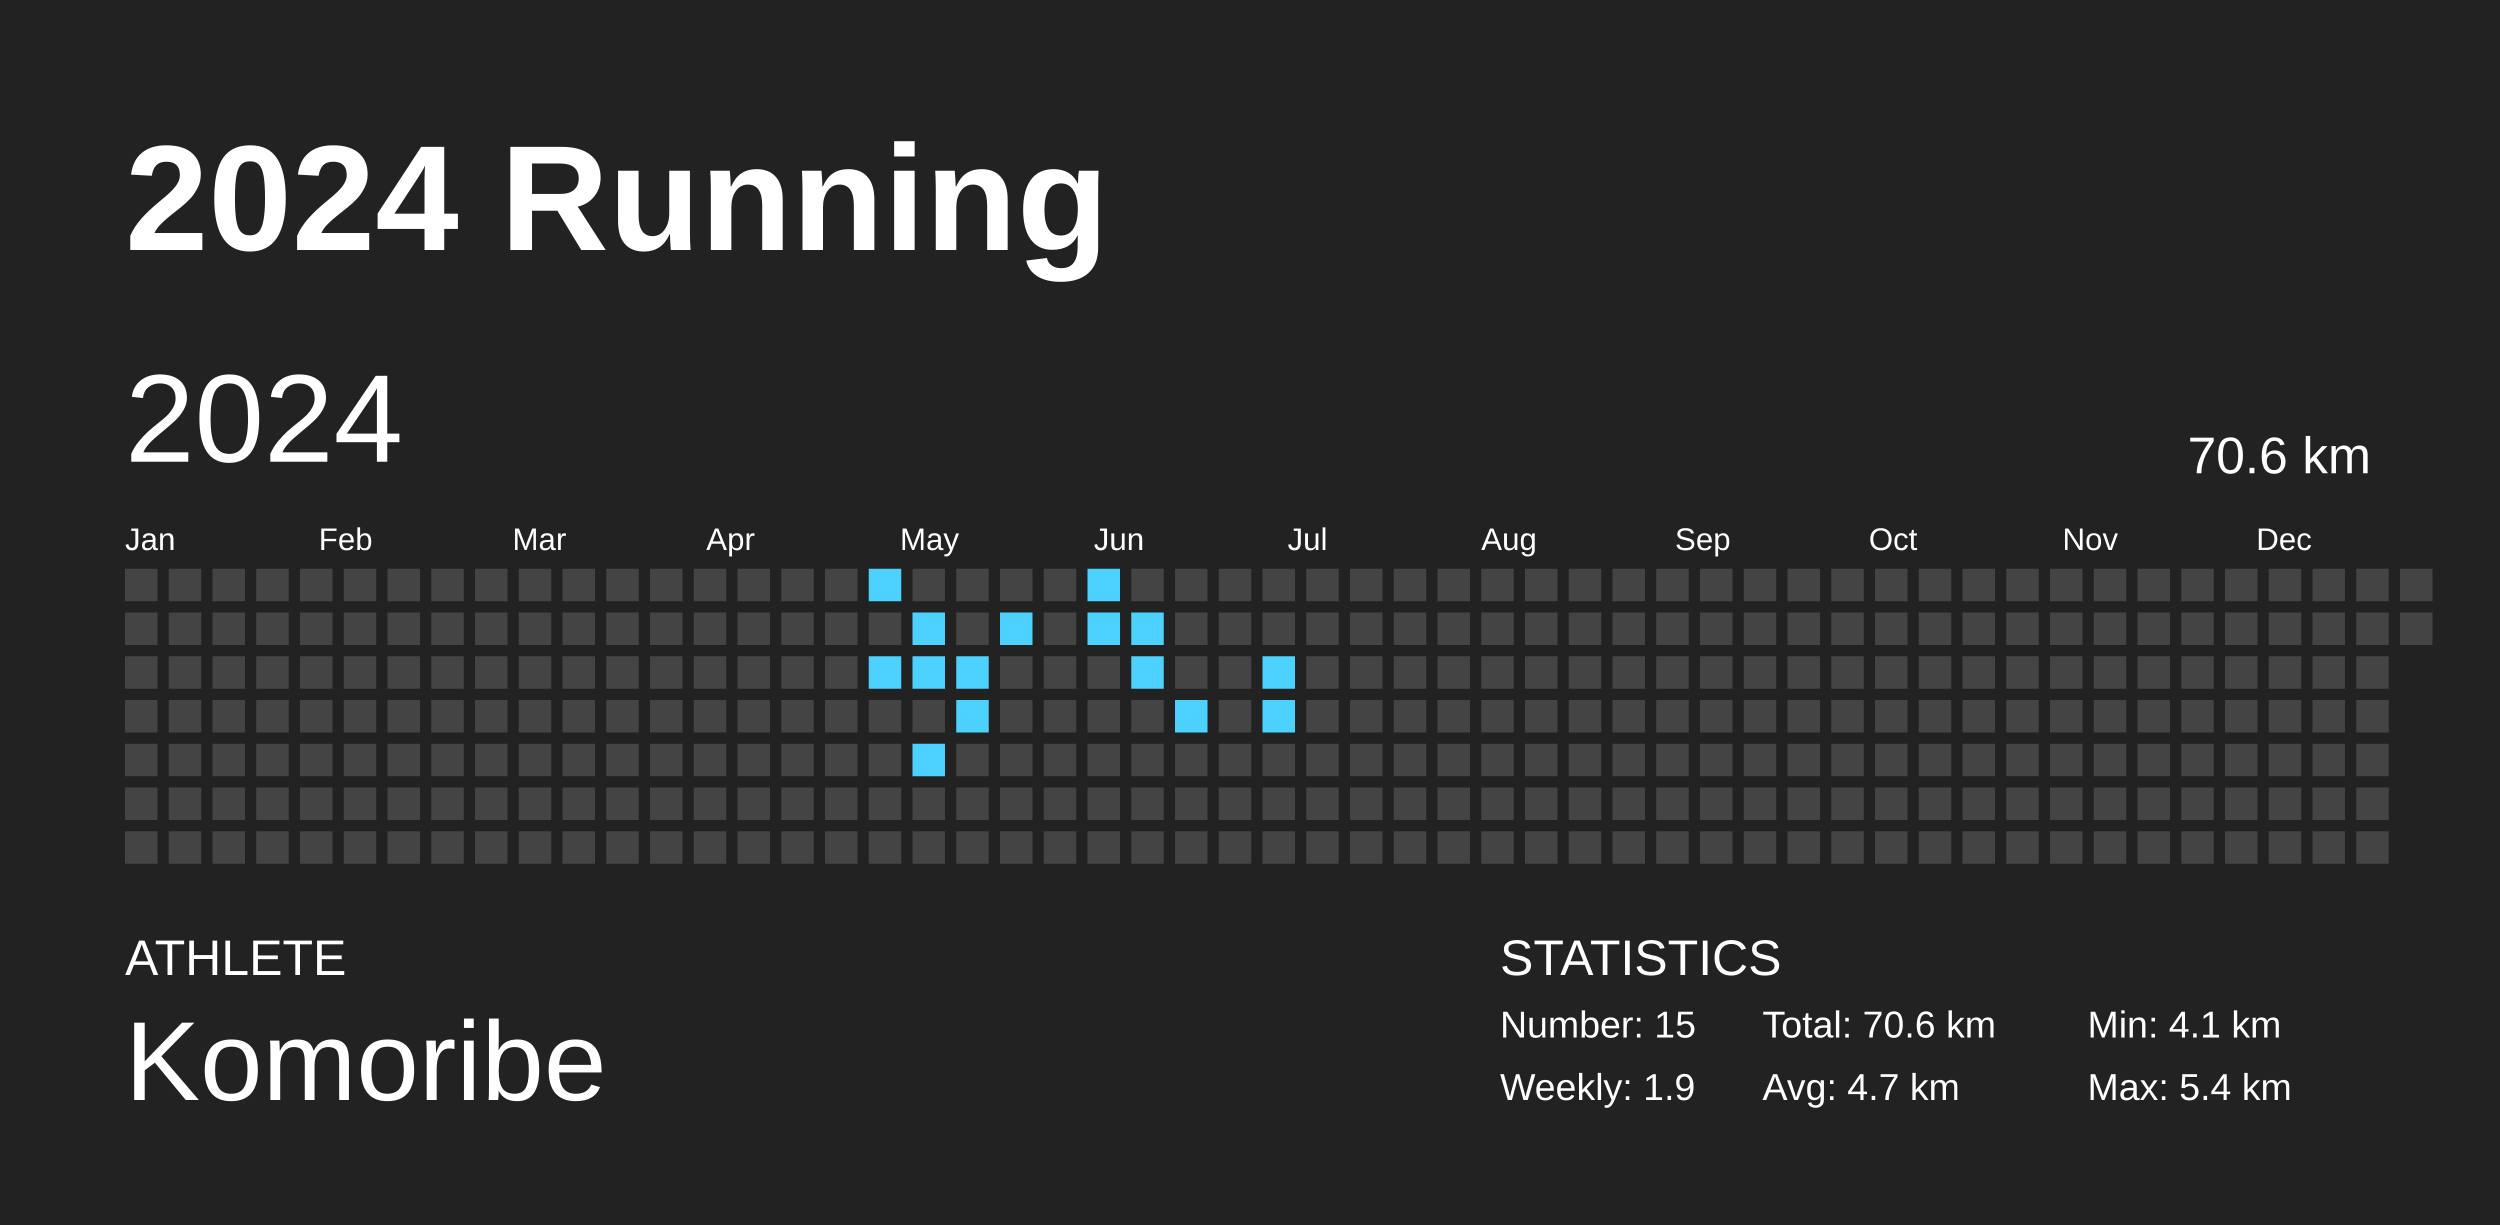
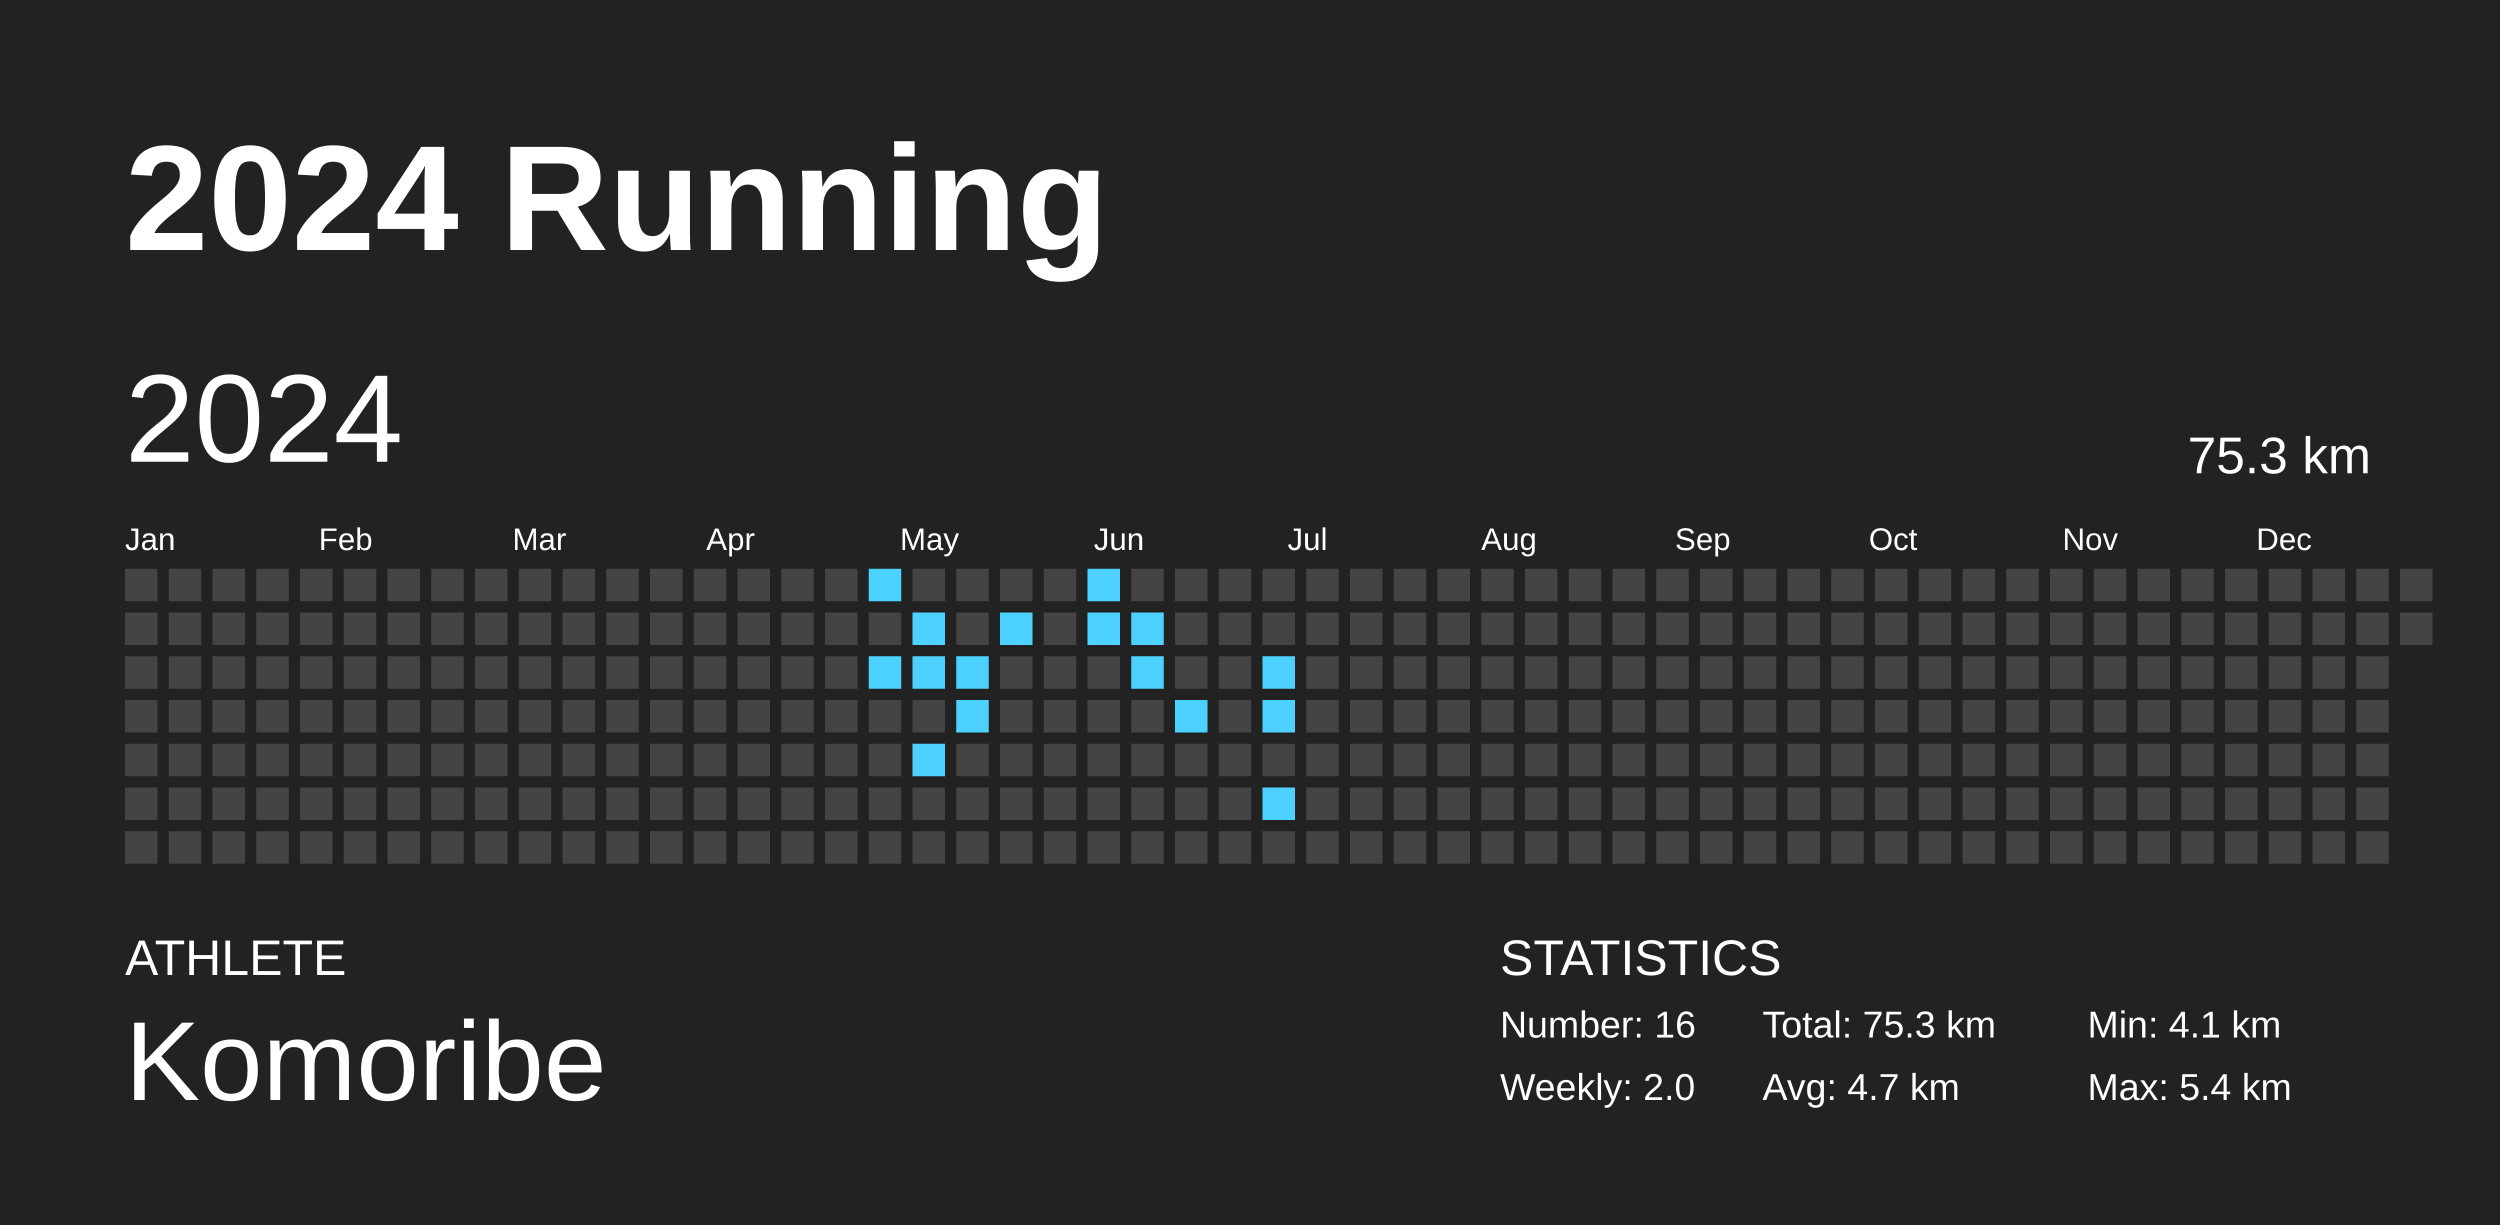
<svg xmlns="http://www.w3.org/2000/svg" baseProfile="full" height="98mm" version="1.1" viewBox="0,0,200,98" width="200mm">
  <defs />
  <rect fill="#222222" height="98" width="200" x="0" y="0" />
  <text fill="#FFFFFF" style="font-size:12px; font-family:Arial; font-weight:bold;" x="10" y="20">2024 Running</text>
  <text fill="#FFFFFF" style="font-size:4px; font-family:Arial" x="10" y="78">ATHLETE</text>
  <text fill="#FFFFFF" style="font-size:9px; font-family:Arial" x="10" y="88">Komoribe</text>
  <text fill="#FFFFFF" style="font-size:4px; font-family:Arial" x="120" y="78">STATISTICS</text>
-   <text fill="#FFFFFF" style="font-size:3px; font-family:Arial" x="120" y="83">Number: 15</text>
-   <text fill="#FFFFFF" style="font-size:3px; font-family:Arial" x="120" y="88">Weekly: 1.9</text>
-   <text fill="#FFFFFF" style="font-size:3px; font-family:Arial" x="141" y="83">Total: 70.6 km</text>
+   <text fill="#FFFFFF" style="font-size:3px; font-family:Arial" x="120" y="83">Number: 16</text>
+   <text fill="#FFFFFF" style="font-size:3px; font-family:Arial" x="120" y="88">Weekly: 2.0</text>
+   <text fill="#FFFFFF" style="font-size:3px; font-family:Arial" x="141" y="83">Total: 75.3 km</text>
  <text fill="#FFFFFF" style="font-size:3px; font-family:Arial" x="141" y="88">Avg: 4.7 km</text>
  <text fill="#FFFFFF" style="font-size:3px; font-family:Arial" x="167" y="83">Min: 4.1 km</text>
  <text fill="#FFFFFF" style="font-size:3px; font-family:Arial" x="167" y="88">Max: 5.4 km</text>
  <text dominant-baseline="hanging" fill="#FFFFFF" style="font-size:10.0px; font-family:Arial;" x="10" y="30">2024</text>
-   <text dominant-baseline="hanging" fill="#FFFFFF" style="font-size:4.125px; font-family:Arial;" x="175" y="35">70.6 km</text>
+   <text dominant-baseline="hanging" fill="#FFFFFF" style="font-size:4.125px; font-family:Arial;" x="175" y="35">75.3 km</text>
  <text fill="#FFFFFF" style="font-size:2.5px; font-family:Arial" x="10.0" y="44">Jan</text>
  <text fill="#FFFFFF" style="font-size:2.5px; font-family:Arial" x="25.5" y="44">Feb</text>
  <text fill="#FFFFFF" style="font-size:2.5px; font-family:Arial" x="41.0" y="44">Mar</text>
  <text fill="#FFFFFF" style="font-size:2.5px; font-family:Arial" x="56.5" y="44">Apr</text>
  <text fill="#FFFFFF" style="font-size:2.5px; font-family:Arial" x="72.0" y="44">May</text>
  <text fill="#FFFFFF" style="font-size:2.5px; font-family:Arial" x="87.5" y="44">Jun</text>
  <text fill="#FFFFFF" style="font-size:2.5px; font-family:Arial" x="103.0" y="44">Jul</text>
  <text fill="#FFFFFF" style="font-size:2.5px; font-family:Arial" x="118.5" y="44">Aug</text>
  <text fill="#FFFFFF" style="font-size:2.5px; font-family:Arial" x="134.0" y="44">Sep</text>
  <text fill="#FFFFFF" style="font-size:2.5px; font-family:Arial" x="149.5" y="44">Oct</text>
  <text fill="#FFFFFF" style="font-size:2.5px; font-family:Arial" x="165.0" y="44">Nov</text>
  <text fill="#FFFFFF" style="font-size:2.5px; font-family:Arial" x="180.5" y="44">Dec</text>
  <rect fill="#444444" height="2.6" width="2.6" x="10.0" y="45.5" />
  <rect fill="#444444" height="2.6" width="2.6" x="10.0" y="49.0" />
  <rect fill="#444444" height="2.6" width="2.6" x="10.0" y="52.5" />
  <rect fill="#444444" height="2.6" width="2.6" x="10.0" y="56.0" />
  <rect fill="#444444" height="2.6" width="2.6" x="10.0" y="59.5" />
  <rect fill="#444444" height="2.6" width="2.6" x="10.0" y="63.0" />
  <rect fill="#444444" height="2.6" width="2.6" x="10.0" y="66.5" />
  <rect fill="#444444" height="2.6" width="2.6" x="13.5" y="45.5" />
  <rect fill="#444444" height="2.6" width="2.6" x="13.5" y="49.0" />
  <rect fill="#444444" height="2.6" width="2.6" x="13.5" y="52.5" />
  <rect fill="#444444" height="2.6" width="2.6" x="13.5" y="56.0" />
  <rect fill="#444444" height="2.6" width="2.6" x="13.5" y="59.5" />
  <rect fill="#444444" height="2.6" width="2.6" x="13.5" y="63.0" />
  <rect fill="#444444" height="2.6" width="2.6" x="13.5" y="66.5" />
  <rect fill="#444444" height="2.6" width="2.6" x="17.0" y="45.5" />
  <rect fill="#444444" height="2.6" width="2.6" x="17.0" y="49.0" />
  <rect fill="#444444" height="2.6" width="2.6" x="17.0" y="52.5" />
  <rect fill="#444444" height="2.6" width="2.6" x="17.0" y="56.0" />
  <rect fill="#444444" height="2.6" width="2.6" x="17.0" y="59.5" />
  <rect fill="#444444" height="2.6" width="2.6" x="17.0" y="63.0" />
  <rect fill="#444444" height="2.6" width="2.6" x="17.0" y="66.5" />
  <rect fill="#444444" height="2.6" width="2.6" x="20.5" y="45.5" />
  <rect fill="#444444" height="2.6" width="2.6" x="20.5" y="49.0" />
  <rect fill="#444444" height="2.6" width="2.6" x="20.5" y="52.5" />
  <rect fill="#444444" height="2.6" width="2.6" x="20.5" y="56.0" />
  <rect fill="#444444" height="2.6" width="2.6" x="20.5" y="59.5" />
  <rect fill="#444444" height="2.6" width="2.6" x="20.5" y="63.0" />
  <rect fill="#444444" height="2.6" width="2.6" x="20.5" y="66.5" />
  <rect fill="#444444" height="2.6" width="2.6" x="24.0" y="45.5" />
  <rect fill="#444444" height="2.6" width="2.6" x="24.0" y="49.0" />
  <rect fill="#444444" height="2.6" width="2.6" x="24.0" y="52.5" />
  <rect fill="#444444" height="2.6" width="2.6" x="24.0" y="56.0" />
  <rect fill="#444444" height="2.6" width="2.6" x="24.0" y="59.5" />
  <rect fill="#444444" height="2.6" width="2.6" x="24.0" y="63.0" />
  <rect fill="#444444" height="2.6" width="2.6" x="24.0" y="66.5" />
  <rect fill="#444444" height="2.6" width="2.6" x="27.5" y="45.5" />
  <rect fill="#444444" height="2.6" width="2.6" x="27.5" y="49.0" />
  <rect fill="#444444" height="2.6" width="2.6" x="27.5" y="52.5" />
  <rect fill="#444444" height="2.6" width="2.6" x="27.5" y="56.0" />
  <rect fill="#444444" height="2.6" width="2.6" x="27.5" y="59.5" />
  <rect fill="#444444" height="2.6" width="2.6" x="27.5" y="63.0" />
  <rect fill="#444444" height="2.6" width="2.6" x="27.5" y="66.5" />
  <rect fill="#444444" height="2.6" width="2.6" x="31.0" y="45.5" />
  <rect fill="#444444" height="2.6" width="2.6" x="31.0" y="49.0" />
  <rect fill="#444444" height="2.6" width="2.6" x="31.0" y="52.5" />
  <rect fill="#444444" height="2.6" width="2.6" x="31.0" y="56.0" />
  <rect fill="#444444" height="2.6" width="2.6" x="31.0" y="59.5" />
  <rect fill="#444444" height="2.6" width="2.6" x="31.0" y="63.0" />
  <rect fill="#444444" height="2.6" width="2.6" x="31.0" y="66.5" />
  <rect fill="#444444" height="2.6" width="2.6" x="34.5" y="45.5" />
  <rect fill="#444444" height="2.6" width="2.6" x="34.5" y="49.0" />
  <rect fill="#444444" height="2.6" width="2.6" x="34.5" y="52.5" />
  <rect fill="#444444" height="2.6" width="2.6" x="34.5" y="56.0" />
  <rect fill="#444444" height="2.6" width="2.6" x="34.5" y="59.5" />
  <rect fill="#444444" height="2.6" width="2.6" x="34.5" y="63.0" />
  <rect fill="#444444" height="2.6" width="2.6" x="34.5" y="66.5" />
  <rect fill="#444444" height="2.6" width="2.6" x="38.0" y="45.5" />
  <rect fill="#444444" height="2.6" width="2.6" x="38.0" y="49.0" />
  <rect fill="#444444" height="2.6" width="2.6" x="38.0" y="52.5" />
  <rect fill="#444444" height="2.6" width="2.6" x="38.0" y="56.0" />
  <rect fill="#444444" height="2.6" width="2.6" x="38.0" y="59.5" />
  <rect fill="#444444" height="2.6" width="2.6" x="38.0" y="63.0" />
  <rect fill="#444444" height="2.6" width="2.6" x="38.0" y="66.5" />
  <rect fill="#444444" height="2.6" width="2.6" x="41.5" y="45.5" />
  <rect fill="#444444" height="2.6" width="2.6" x="41.5" y="49.0" />
  <rect fill="#444444" height="2.6" width="2.6" x="41.5" y="52.5" />
  <rect fill="#444444" height="2.6" width="2.6" x="41.5" y="56.0" />
  <rect fill="#444444" height="2.6" width="2.6" x="41.5" y="59.5" />
  <rect fill="#444444" height="2.6" width="2.6" x="41.5" y="63.0" />
  <rect fill="#444444" height="2.6" width="2.6" x="41.5" y="66.5" />
  <rect fill="#444444" height="2.6" width="2.6" x="45.0" y="45.5" />
  <rect fill="#444444" height="2.6" width="2.6" x="45.0" y="49.0" />
  <rect fill="#444444" height="2.6" width="2.6" x="45.0" y="52.5" />
  <rect fill="#444444" height="2.6" width="2.6" x="45.0" y="56.0" />
  <rect fill="#444444" height="2.6" width="2.6" x="45.0" y="59.5" />
  <rect fill="#444444" height="2.6" width="2.6" x="45.0" y="63.0" />
  <rect fill="#444444" height="2.6" width="2.6" x="45.0" y="66.5" />
  <rect fill="#444444" height="2.6" width="2.6" x="48.5" y="45.5" />
  <rect fill="#444444" height="2.6" width="2.6" x="48.5" y="49.0" />
  <rect fill="#444444" height="2.6" width="2.6" x="48.5" y="52.5" />
  <rect fill="#444444" height="2.6" width="2.6" x="48.5" y="56.0" />
  <rect fill="#444444" height="2.6" width="2.6" x="48.5" y="59.5" />
  <rect fill="#444444" height="2.6" width="2.6" x="48.5" y="63.0" />
  <rect fill="#444444" height="2.6" width="2.6" x="48.5" y="66.5" />
  <rect fill="#444444" height="2.6" width="2.6" x="52.0" y="45.5" />
  <rect fill="#444444" height="2.6" width="2.6" x="52.0" y="49.0" />
  <rect fill="#444444" height="2.6" width="2.6" x="52.0" y="52.5" />
  <rect fill="#444444" height="2.6" width="2.6" x="52.0" y="56.0" />
  <rect fill="#444444" height="2.6" width="2.6" x="52.0" y="59.5" />
  <rect fill="#444444" height="2.6" width="2.6" x="52.0" y="63.0" />
  <rect fill="#444444" height="2.6" width="2.6" x="52.0" y="66.5" />
  <rect fill="#444444" height="2.6" width="2.6" x="55.5" y="45.5" />
  <rect fill="#444444" height="2.6" width="2.6" x="55.5" y="49.0" />
  <rect fill="#444444" height="2.6" width="2.6" x="55.5" y="52.5" />
  <rect fill="#444444" height="2.6" width="2.6" x="55.5" y="56.0" />
  <rect fill="#444444" height="2.6" width="2.6" x="55.5" y="59.5" />
  <rect fill="#444444" height="2.6" width="2.6" x="55.5" y="63.0" />
  <rect fill="#444444" height="2.6" width="2.6" x="55.5" y="66.5" />
  <rect fill="#444444" height="2.6" width="2.6" x="59.0" y="45.5" />
  <rect fill="#444444" height="2.6" width="2.6" x="59.0" y="49.0" />
  <rect fill="#444444" height="2.6" width="2.6" x="59.0" y="52.5" />
  <rect fill="#444444" height="2.6" width="2.6" x="59.0" y="56.0" />
  <rect fill="#444444" height="2.6" width="2.6" x="59.0" y="59.5" />
  <rect fill="#444444" height="2.6" width="2.6" x="59.0" y="63.0" />
  <rect fill="#444444" height="2.6" width="2.6" x="59.0" y="66.5" />
  <rect fill="#444444" height="2.6" width="2.6" x="62.5" y="45.5" />
  <rect fill="#444444" height="2.6" width="2.6" x="62.5" y="49.0" />
  <rect fill="#444444" height="2.6" width="2.6" x="62.5" y="52.5" />
  <rect fill="#444444" height="2.6" width="2.6" x="62.5" y="56.0" />
  <rect fill="#444444" height="2.6" width="2.6" x="62.5" y="59.5" />
  <rect fill="#444444" height="2.6" width="2.6" x="62.5" y="63.0" />
  <rect fill="#444444" height="2.6" width="2.6" x="62.5" y="66.5" />
  <rect fill="#444444" height="2.6" width="2.6" x="66.0" y="45.5" />
  <rect fill="#444444" height="2.6" width="2.6" x="66.0" y="49.0" />
  <rect fill="#444444" height="2.6" width="2.6" x="66.0" y="52.5" />
  <rect fill="#444444" height="2.6" width="2.6" x="66.0" y="56.0" />
  <rect fill="#444444" height="2.6" width="2.6" x="66.0" y="59.5" />
  <rect fill="#444444" height="2.6" width="2.6" x="66.0" y="63.0" />
  <rect fill="#444444" height="2.6" width="2.6" x="66.0" y="66.5" />
  <rect fill="#4dd2ff" height="2.6" width="2.6" x="69.5" y="45.5" />
  <rect fill="#444444" height="2.6" width="2.6" x="69.5" y="49.0" />
  <rect fill="#4dd2ff" height="2.6" width="2.6" x="69.5" y="52.5" />
  <rect fill="#444444" height="2.6" width="2.6" x="69.5" y="56.0" />
  <rect fill="#444444" height="2.6" width="2.6" x="69.5" y="59.5" />
  <rect fill="#444444" height="2.6" width="2.6" x="69.5" y="63.0" />
  <rect fill="#444444" height="2.6" width="2.6" x="69.5" y="66.5" />
  <rect fill="#444444" height="2.6" width="2.6" x="73.0" y="45.5" />
  <rect fill="#4dd2ff" height="2.6" width="2.6" x="73.0" y="49.0" />
  <rect fill="#4dd2ff" height="2.6" width="2.6" x="73.0" y="52.5" />
  <rect fill="#444444" height="2.6" width="2.6" x="73.0" y="56.0" />
  <rect fill="#4dd2ff" height="2.6" width="2.6" x="73.0" y="59.5" />
  <rect fill="#444444" height="2.6" width="2.6" x="73.0" y="63.0" />
  <rect fill="#444444" height="2.6" width="2.6" x="73.0" y="66.5" />
  <rect fill="#444444" height="2.6" width="2.6" x="76.5" y="45.5" />
  <rect fill="#444444" height="2.6" width="2.6" x="76.5" y="49.0" />
  <rect fill="#4dd2ff" height="2.6" width="2.6" x="76.5" y="52.5" />
  <rect fill="#4dd2ff" height="2.6" width="2.6" x="76.5" y="56.0" />
  <rect fill="#444444" height="2.6" width="2.6" x="76.5" y="59.5" />
  <rect fill="#444444" height="2.6" width="2.6" x="76.5" y="63.0" />
  <rect fill="#444444" height="2.6" width="2.6" x="76.5" y="66.5" />
  <rect fill="#444444" height="2.6" width="2.6" x="80.0" y="45.5" />
  <rect fill="#4dd2ff" height="2.6" width="2.6" x="80.0" y="49.0" />
  <rect fill="#444444" height="2.6" width="2.6" x="80.0" y="52.5" />
  <rect fill="#444444" height="2.6" width="2.6" x="80.0" y="56.0" />
  <rect fill="#444444" height="2.6" width="2.6" x="80.0" y="59.5" />
  <rect fill="#444444" height="2.6" width="2.6" x="80.0" y="63.0" />
  <rect fill="#444444" height="2.6" width="2.6" x="80.0" y="66.5" />
  <rect fill="#444444" height="2.6" width="2.6" x="83.5" y="45.5" />
  <rect fill="#444444" height="2.6" width="2.6" x="83.5" y="49.0" />
  <rect fill="#444444" height="2.6" width="2.6" x="83.5" y="52.5" />
  <rect fill="#444444" height="2.6" width="2.6" x="83.5" y="56.0" />
  <rect fill="#444444" height="2.6" width="2.6" x="83.5" y="59.5" />
  <rect fill="#444444" height="2.6" width="2.6" x="83.5" y="63.0" />
  <rect fill="#444444" height="2.6" width="2.6" x="83.5" y="66.5" />
  <rect fill="#4dd2ff" height="2.6" width="2.6" x="87.0" y="45.5" />
  <rect fill="#4dd2ff" height="2.6" width="2.6" x="87.0" y="49.0" />
  <rect fill="#444444" height="2.6" width="2.6" x="87.0" y="52.5" />
  <rect fill="#444444" height="2.6" width="2.6" x="87.0" y="56.0" />
  <rect fill="#444444" height="2.6" width="2.6" x="87.0" y="59.5" />
  <rect fill="#444444" height="2.6" width="2.6" x="87.0" y="63.0" />
  <rect fill="#444444" height="2.6" width="2.6" x="87.0" y="66.5" />
  <rect fill="#444444" height="2.6" width="2.6" x="90.5" y="45.5" />
  <rect fill="#4dd2ff" height="2.6" width="2.6" x="90.5" y="49.0" />
  <rect fill="#4dd2ff" height="2.6" width="2.6" x="90.5" y="52.5" />
  <rect fill="#444444" height="2.6" width="2.6" x="90.5" y="56.0" />
  <rect fill="#444444" height="2.6" width="2.6" x="90.5" y="59.5" />
  <rect fill="#444444" height="2.6" width="2.6" x="90.5" y="63.0" />
  <rect fill="#444444" height="2.6" width="2.6" x="90.5" y="66.5" />
  <rect fill="#444444" height="2.6" width="2.6" x="94.0" y="45.5" />
  <rect fill="#444444" height="2.6" width="2.6" x="94.0" y="49.0" />
  <rect fill="#444444" height="2.6" width="2.6" x="94.0" y="52.5" />
  <rect fill="#4dd2ff" height="2.6" width="2.6" x="94.0" y="56.0" />
  <rect fill="#444444" height="2.6" width="2.6" x="94.0" y="59.5" />
  <rect fill="#444444" height="2.6" width="2.6" x="94.0" y="63.0" />
  <rect fill="#444444" height="2.6" width="2.6" x="94.0" y="66.5" />
  <rect fill="#444444" height="2.6" width="2.6" x="97.5" y="45.5" />
  <rect fill="#444444" height="2.6" width="2.6" x="97.5" y="49.0" />
  <rect fill="#444444" height="2.6" width="2.6" x="97.5" y="52.5" />
  <rect fill="#444444" height="2.6" width="2.6" x="97.5" y="56.0" />
  <rect fill="#444444" height="2.6" width="2.6" x="97.5" y="59.5" />
  <rect fill="#444444" height="2.6" width="2.6" x="97.5" y="63.0" />
  <rect fill="#444444" height="2.6" width="2.6" x="97.5" y="66.5" />
  <rect fill="#444444" height="2.6" width="2.6" x="101.0" y="45.5" />
  <rect fill="#444444" height="2.6" width="2.6" x="101.0" y="49.0" />
  <rect fill="#4dd2ff" height="2.6" width="2.6" x="101.0" y="52.5" />
  <rect fill="#4dd2ff" height="2.6" width="2.6" x="101.0" y="56.0" />
  <rect fill="#444444" height="2.6" width="2.6" x="101.0" y="59.5" />
-   <rect fill="#444444" height="2.6" width="2.6" x="101.0" y="63.0" />
+   <rect fill="#4dd2ff" height="2.6" width="2.6" x="101.0" y="63.0" />
  <rect fill="#444444" height="2.6" width="2.6" x="101.0" y="66.5" />
  <rect fill="#444444" height="2.6" width="2.6" x="104.5" y="45.5" />
  <rect fill="#444444" height="2.6" width="2.6" x="104.5" y="49.0" />
  <rect fill="#444444" height="2.6" width="2.6" x="104.5" y="52.5" />
  <rect fill="#444444" height="2.6" width="2.6" x="104.5" y="56.0" />
  <rect fill="#444444" height="2.6" width="2.6" x="104.5" y="59.5" />
  <rect fill="#444444" height="2.6" width="2.6" x="104.5" y="63.0" />
  <rect fill="#444444" height="2.6" width="2.6" x="104.5" y="66.5" />
  <rect fill="#444444" height="2.6" width="2.6" x="108.0" y="45.5" />
  <rect fill="#444444" height="2.6" width="2.6" x="108.0" y="49.0" />
  <rect fill="#444444" height="2.6" width="2.6" x="108.0" y="52.5" />
  <rect fill="#444444" height="2.6" width="2.6" x="108.0" y="56.0" />
  <rect fill="#444444" height="2.6" width="2.6" x="108.0" y="59.5" />
  <rect fill="#444444" height="2.6" width="2.6" x="108.0" y="63.0" />
  <rect fill="#444444" height="2.6" width="2.6" x="108.0" y="66.5" />
  <rect fill="#444444" height="2.6" width="2.6" x="111.5" y="45.5" />
  <rect fill="#444444" height="2.6" width="2.6" x="111.5" y="49.0" />
  <rect fill="#444444" height="2.6" width="2.6" x="111.5" y="52.5" />
  <rect fill="#444444" height="2.6" width="2.6" x="111.5" y="56.0" />
  <rect fill="#444444" height="2.6" width="2.6" x="111.5" y="59.5" />
  <rect fill="#444444" height="2.6" width="2.6" x="111.5" y="63.0" />
  <rect fill="#444444" height="2.6" width="2.6" x="111.5" y="66.5" />
  <rect fill="#444444" height="2.6" width="2.6" x="115.0" y="45.5" />
  <rect fill="#444444" height="2.6" width="2.6" x="115.0" y="49.0" />
  <rect fill="#444444" height="2.6" width="2.6" x="115.0" y="52.5" />
  <rect fill="#444444" height="2.6" width="2.6" x="115.0" y="56.0" />
  <rect fill="#444444" height="2.6" width="2.6" x="115.0" y="59.5" />
  <rect fill="#444444" height="2.6" width="2.6" x="115.0" y="63.0" />
  <rect fill="#444444" height="2.6" width="2.6" x="115.0" y="66.5" />
  <rect fill="#444444" height="2.6" width="2.6" x="118.5" y="45.5" />
  <rect fill="#444444" height="2.6" width="2.6" x="118.5" y="49.0" />
  <rect fill="#444444" height="2.6" width="2.6" x="118.5" y="52.5" />
  <rect fill="#444444" height="2.6" width="2.6" x="118.5" y="56.0" />
  <rect fill="#444444" height="2.6" width="2.6" x="118.5" y="59.5" />
  <rect fill="#444444" height="2.6" width="2.6" x="118.5" y="63.0" />
  <rect fill="#444444" height="2.6" width="2.6" x="118.5" y="66.5" />
  <rect fill="#444444" height="2.6" width="2.6" x="122.0" y="45.5" />
  <rect fill="#444444" height="2.6" width="2.6" x="122.0" y="49.0" />
  <rect fill="#444444" height="2.6" width="2.6" x="122.0" y="52.5" />
  <rect fill="#444444" height="2.6" width="2.6" x="122.0" y="56.0" />
  <rect fill="#444444" height="2.6" width="2.6" x="122.0" y="59.5" />
  <rect fill="#444444" height="2.6" width="2.6" x="122.0" y="63.0" />
  <rect fill="#444444" height="2.6" width="2.6" x="122.0" y="66.5" />
  <rect fill="#444444" height="2.6" width="2.6" x="125.5" y="45.5" />
  <rect fill="#444444" height="2.6" width="2.6" x="125.5" y="49.0" />
  <rect fill="#444444" height="2.6" width="2.6" x="125.5" y="52.5" />
  <rect fill="#444444" height="2.6" width="2.6" x="125.5" y="56.0" />
  <rect fill="#444444" height="2.6" width="2.6" x="125.5" y="59.5" />
  <rect fill="#444444" height="2.6" width="2.6" x="125.5" y="63.0" />
  <rect fill="#444444" height="2.6" width="2.6" x="125.5" y="66.5" />
  <rect fill="#444444" height="2.6" width="2.6" x="129.0" y="45.5" />
  <rect fill="#444444" height="2.6" width="2.6" x="129.0" y="49.0" />
  <rect fill="#444444" height="2.6" width="2.6" x="129.0" y="52.5" />
  <rect fill="#444444" height="2.6" width="2.6" x="129.0" y="56.0" />
  <rect fill="#444444" height="2.6" width="2.6" x="129.0" y="59.5" />
  <rect fill="#444444" height="2.6" width="2.6" x="129.0" y="63.0" />
  <rect fill="#444444" height="2.6" width="2.6" x="129.0" y="66.5" />
  <rect fill="#444444" height="2.6" width="2.6" x="132.5" y="45.5" />
  <rect fill="#444444" height="2.6" width="2.6" x="132.5" y="49.0" />
  <rect fill="#444444" height="2.6" width="2.6" x="132.5" y="52.5" />
  <rect fill="#444444" height="2.6" width="2.6" x="132.5" y="56.0" />
  <rect fill="#444444" height="2.6" width="2.6" x="132.5" y="59.5" />
  <rect fill="#444444" height="2.6" width="2.6" x="132.5" y="63.0" />
  <rect fill="#444444" height="2.6" width="2.6" x="132.5" y="66.5" />
  <rect fill="#444444" height="2.6" width="2.6" x="136.0" y="45.5" />
  <rect fill="#444444" height="2.6" width="2.6" x="136.0" y="49.0" />
  <rect fill="#444444" height="2.6" width="2.6" x="136.0" y="52.5" />
  <rect fill="#444444" height="2.6" width="2.6" x="136.0" y="56.0" />
  <rect fill="#444444" height="2.6" width="2.6" x="136.0" y="59.5" />
  <rect fill="#444444" height="2.6" width="2.6" x="136.0" y="63.0" />
  <rect fill="#444444" height="2.6" width="2.6" x="136.0" y="66.5" />
  <rect fill="#444444" height="2.6" width="2.6" x="139.5" y="45.5" />
  <rect fill="#444444" height="2.6" width="2.6" x="139.5" y="49.0" />
  <rect fill="#444444" height="2.6" width="2.6" x="139.5" y="52.5" />
  <rect fill="#444444" height="2.6" width="2.6" x="139.5" y="56.0" />
  <rect fill="#444444" height="2.6" width="2.6" x="139.5" y="59.5" />
  <rect fill="#444444" height="2.6" width="2.6" x="139.5" y="63.0" />
  <rect fill="#444444" height="2.6" width="2.6" x="139.5" y="66.5" />
  <rect fill="#444444" height="2.6" width="2.6" x="143.0" y="45.5" />
  <rect fill="#444444" height="2.6" width="2.6" x="143.0" y="49.0" />
  <rect fill="#444444" height="2.6" width="2.6" x="143.0" y="52.5" />
  <rect fill="#444444" height="2.6" width="2.6" x="143.0" y="56.0" />
  <rect fill="#444444" height="2.6" width="2.6" x="143.0" y="59.5" />
  <rect fill="#444444" height="2.6" width="2.6" x="143.0" y="63.0" />
  <rect fill="#444444" height="2.6" width="2.6" x="143.0" y="66.5" />
  <rect fill="#444444" height="2.6" width="2.6" x="146.5" y="45.5" />
  <rect fill="#444444" height="2.6" width="2.6" x="146.5" y="49.0" />
  <rect fill="#444444" height="2.6" width="2.6" x="146.5" y="52.5" />
  <rect fill="#444444" height="2.6" width="2.6" x="146.5" y="56.0" />
  <rect fill="#444444" height="2.6" width="2.6" x="146.5" y="59.5" />
  <rect fill="#444444" height="2.6" width="2.6" x="146.5" y="63.0" />
  <rect fill="#444444" height="2.6" width="2.6" x="146.5" y="66.5" />
  <rect fill="#444444" height="2.6" width="2.6" x="150.0" y="45.5" />
  <rect fill="#444444" height="2.6" width="2.6" x="150.0" y="49.0" />
  <rect fill="#444444" height="2.6" width="2.6" x="150.0" y="52.5" />
  <rect fill="#444444" height="2.6" width="2.6" x="150.0" y="56.0" />
  <rect fill="#444444" height="2.6" width="2.6" x="150.0" y="59.5" />
  <rect fill="#444444" height="2.6" width="2.6" x="150.0" y="63.0" />
  <rect fill="#444444" height="2.6" width="2.6" x="150.0" y="66.5" />
  <rect fill="#444444" height="2.6" width="2.6" x="153.5" y="45.5" />
  <rect fill="#444444" height="2.6" width="2.6" x="153.5" y="49.0" />
  <rect fill="#444444" height="2.6" width="2.6" x="153.5" y="52.5" />
  <rect fill="#444444" height="2.6" width="2.6" x="153.5" y="56.0" />
  <rect fill="#444444" height="2.6" width="2.6" x="153.5" y="59.5" />
  <rect fill="#444444" height="2.6" width="2.6" x="153.5" y="63.0" />
  <rect fill="#444444" height="2.6" width="2.6" x="153.5" y="66.5" />
  <rect fill="#444444" height="2.6" width="2.6" x="157.0" y="45.5" />
  <rect fill="#444444" height="2.6" width="2.6" x="157.0" y="49.0" />
  <rect fill="#444444" height="2.6" width="2.6" x="157.0" y="52.5" />
  <rect fill="#444444" height="2.6" width="2.6" x="157.0" y="56.0" />
  <rect fill="#444444" height="2.6" width="2.6" x="157.0" y="59.5" />
  <rect fill="#444444" height="2.6" width="2.6" x="157.0" y="63.0" />
  <rect fill="#444444" height="2.6" width="2.6" x="157.0" y="66.5" />
  <rect fill="#444444" height="2.6" width="2.6" x="160.5" y="45.5" />
  <rect fill="#444444" height="2.6" width="2.6" x="160.5" y="49.0" />
  <rect fill="#444444" height="2.6" width="2.6" x="160.5" y="52.5" />
  <rect fill="#444444" height="2.6" width="2.6" x="160.5" y="56.0" />
  <rect fill="#444444" height="2.6" width="2.6" x="160.5" y="59.5" />
  <rect fill="#444444" height="2.6" width="2.6" x="160.5" y="63.0" />
  <rect fill="#444444" height="2.6" width="2.6" x="160.5" y="66.5" />
  <rect fill="#444444" height="2.6" width="2.6" x="164.0" y="45.5" />
  <rect fill="#444444" height="2.6" width="2.6" x="164.0" y="49.0" />
  <rect fill="#444444" height="2.6" width="2.6" x="164.0" y="52.5" />
  <rect fill="#444444" height="2.6" width="2.6" x="164.0" y="56.0" />
  <rect fill="#444444" height="2.6" width="2.6" x="164.0" y="59.5" />
  <rect fill="#444444" height="2.6" width="2.6" x="164.0" y="63.0" />
  <rect fill="#444444" height="2.6" width="2.6" x="164.0" y="66.5" />
  <rect fill="#444444" height="2.6" width="2.6" x="167.5" y="45.5" />
  <rect fill="#444444" height="2.6" width="2.6" x="167.5" y="49.0" />
  <rect fill="#444444" height="2.6" width="2.6" x="167.5" y="52.5" />
  <rect fill="#444444" height="2.6" width="2.6" x="167.5" y="56.0" />
  <rect fill="#444444" height="2.6" width="2.6" x="167.5" y="59.5" />
  <rect fill="#444444" height="2.6" width="2.6" x="167.5" y="63.0" />
  <rect fill="#444444" height="2.6" width="2.6" x="167.5" y="66.5" />
  <rect fill="#444444" height="2.6" width="2.6" x="171.0" y="45.5" />
  <rect fill="#444444" height="2.6" width="2.6" x="171.0" y="49.0" />
  <rect fill="#444444" height="2.6" width="2.6" x="171.0" y="52.5" />
  <rect fill="#444444" height="2.6" width="2.6" x="171.0" y="56.0" />
  <rect fill="#444444" height="2.6" width="2.6" x="171.0" y="59.5" />
  <rect fill="#444444" height="2.6" width="2.6" x="171.0" y="63.0" />
  <rect fill="#444444" height="2.6" width="2.6" x="171.0" y="66.5" />
  <rect fill="#444444" height="2.6" width="2.6" x="174.5" y="45.5" />
  <rect fill="#444444" height="2.6" width="2.6" x="174.5" y="49.0" />
  <rect fill="#444444" height="2.6" width="2.6" x="174.5" y="52.5" />
  <rect fill="#444444" height="2.6" width="2.6" x="174.5" y="56.0" />
  <rect fill="#444444" height="2.6" width="2.6" x="174.5" y="59.5" />
  <rect fill="#444444" height="2.6" width="2.6" x="174.5" y="63.0" />
  <rect fill="#444444" height="2.6" width="2.6" x="174.5" y="66.5" />
  <rect fill="#444444" height="2.6" width="2.6" x="178.0" y="45.5" />
  <rect fill="#444444" height="2.6" width="2.6" x="178.0" y="49.0" />
  <rect fill="#444444" height="2.6" width="2.6" x="178.0" y="52.5" />
  <rect fill="#444444" height="2.6" width="2.6" x="178.0" y="56.0" />
  <rect fill="#444444" height="2.6" width="2.6" x="178.0" y="59.5" />
  <rect fill="#444444" height="2.6" width="2.6" x="178.0" y="63.0" />
  <rect fill="#444444" height="2.6" width="2.6" x="178.0" y="66.5" />
  <rect fill="#444444" height="2.6" width="2.6" x="181.5" y="45.5" />
  <rect fill="#444444" height="2.6" width="2.6" x="181.5" y="49.0" />
  <rect fill="#444444" height="2.6" width="2.6" x="181.5" y="52.5" />
  <rect fill="#444444" height="2.6" width="2.6" x="181.5" y="56.0" />
  <rect fill="#444444" height="2.6" width="2.6" x="181.5" y="59.5" />
  <rect fill="#444444" height="2.6" width="2.6" x="181.5" y="63.0" />
  <rect fill="#444444" height="2.6" width="2.6" x="181.5" y="66.5" />
  <rect fill="#444444" height="2.6" width="2.6" x="185.0" y="45.5" />
  <rect fill="#444444" height="2.6" width="2.6" x="185.0" y="49.0" />
  <rect fill="#444444" height="2.6" width="2.6" x="185.0" y="52.5" />
  <rect fill="#444444" height="2.6" width="2.6" x="185.0" y="56.0" />
  <rect fill="#444444" height="2.6" width="2.6" x="185.0" y="59.5" />
  <rect fill="#444444" height="2.6" width="2.6" x="185.0" y="63.0" />
  <rect fill="#444444" height="2.6" width="2.6" x="185.0" y="66.5" />
  <rect fill="#444444" height="2.6" width="2.6" x="188.5" y="45.5" />
  <rect fill="#444444" height="2.6" width="2.6" x="188.5" y="49.0" />
  <rect fill="#444444" height="2.6" width="2.6" x="188.5" y="52.5" />
  <rect fill="#444444" height="2.6" width="2.6" x="188.5" y="56.0" />
  <rect fill="#444444" height="2.6" width="2.6" x="188.5" y="59.5" />
  <rect fill="#444444" height="2.6" width="2.6" x="188.5" y="63.0" />
  <rect fill="#444444" height="2.6" width="2.6" x="188.5" y="66.5" />
  <rect fill="#444444" height="2.6" width="2.6" x="192.0" y="45.5" />
  <rect fill="#444444" height="2.6" width="2.6" x="192.0" y="49.0" />
</svg>
